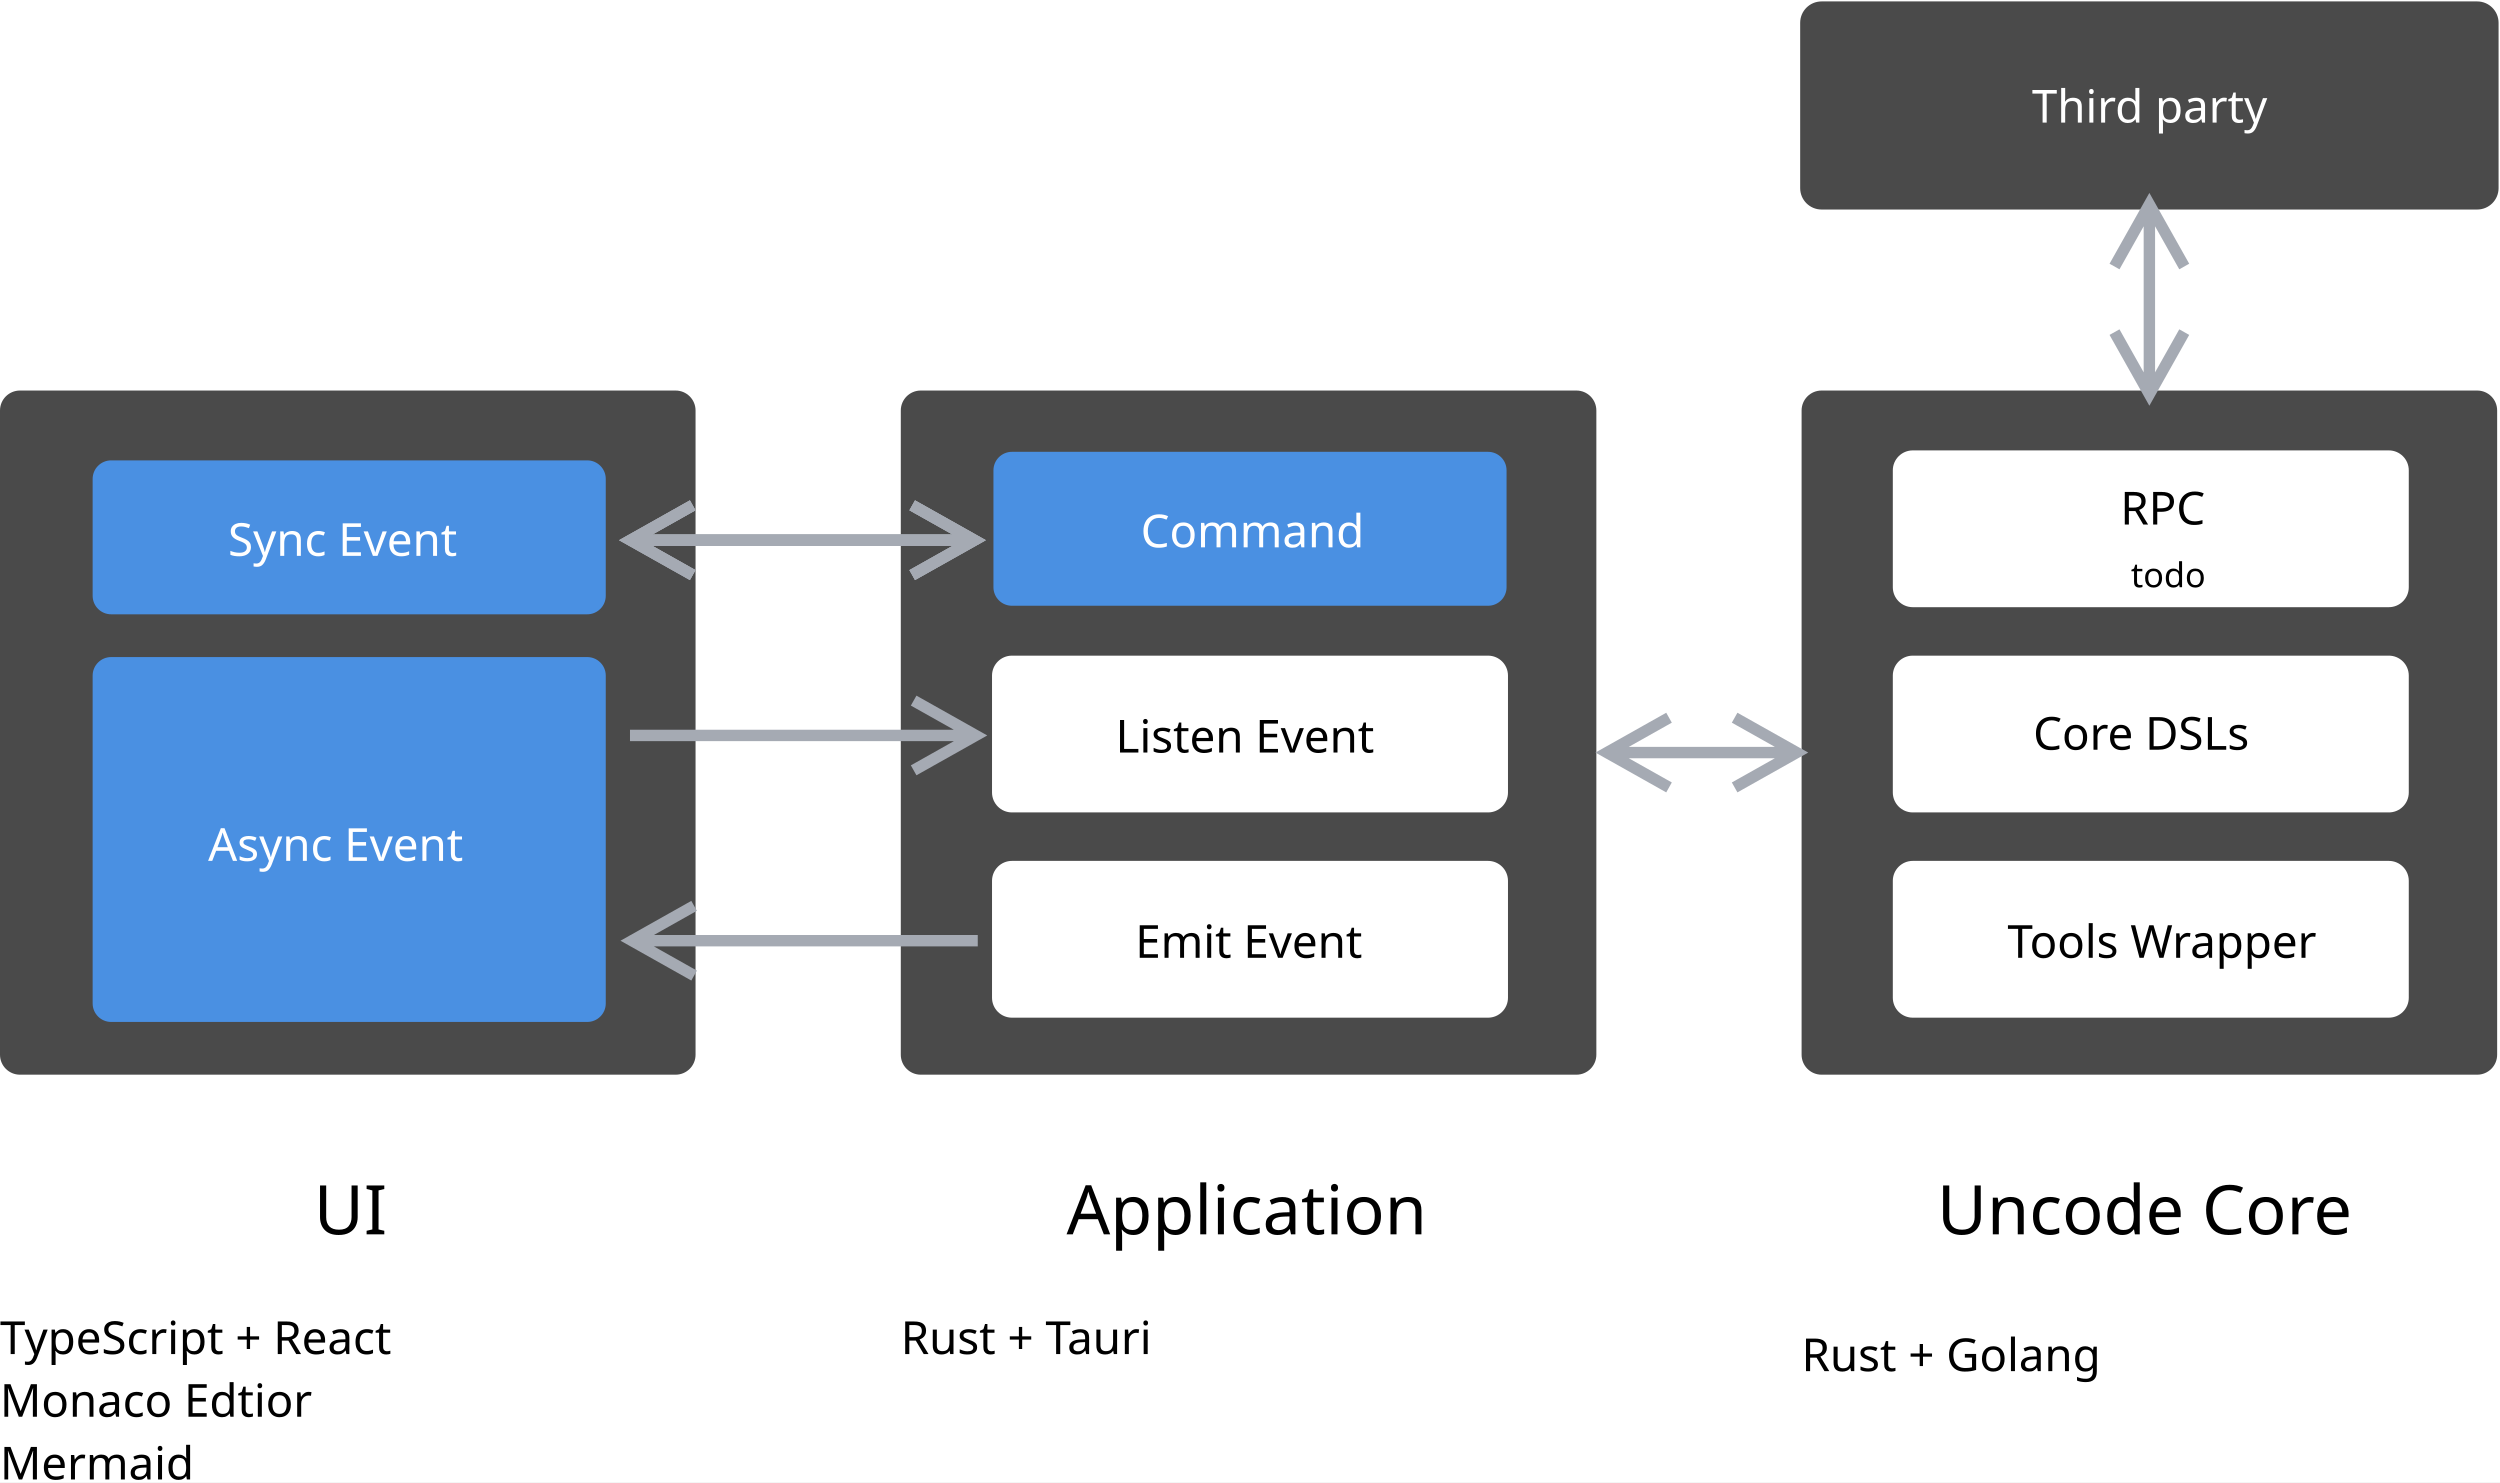
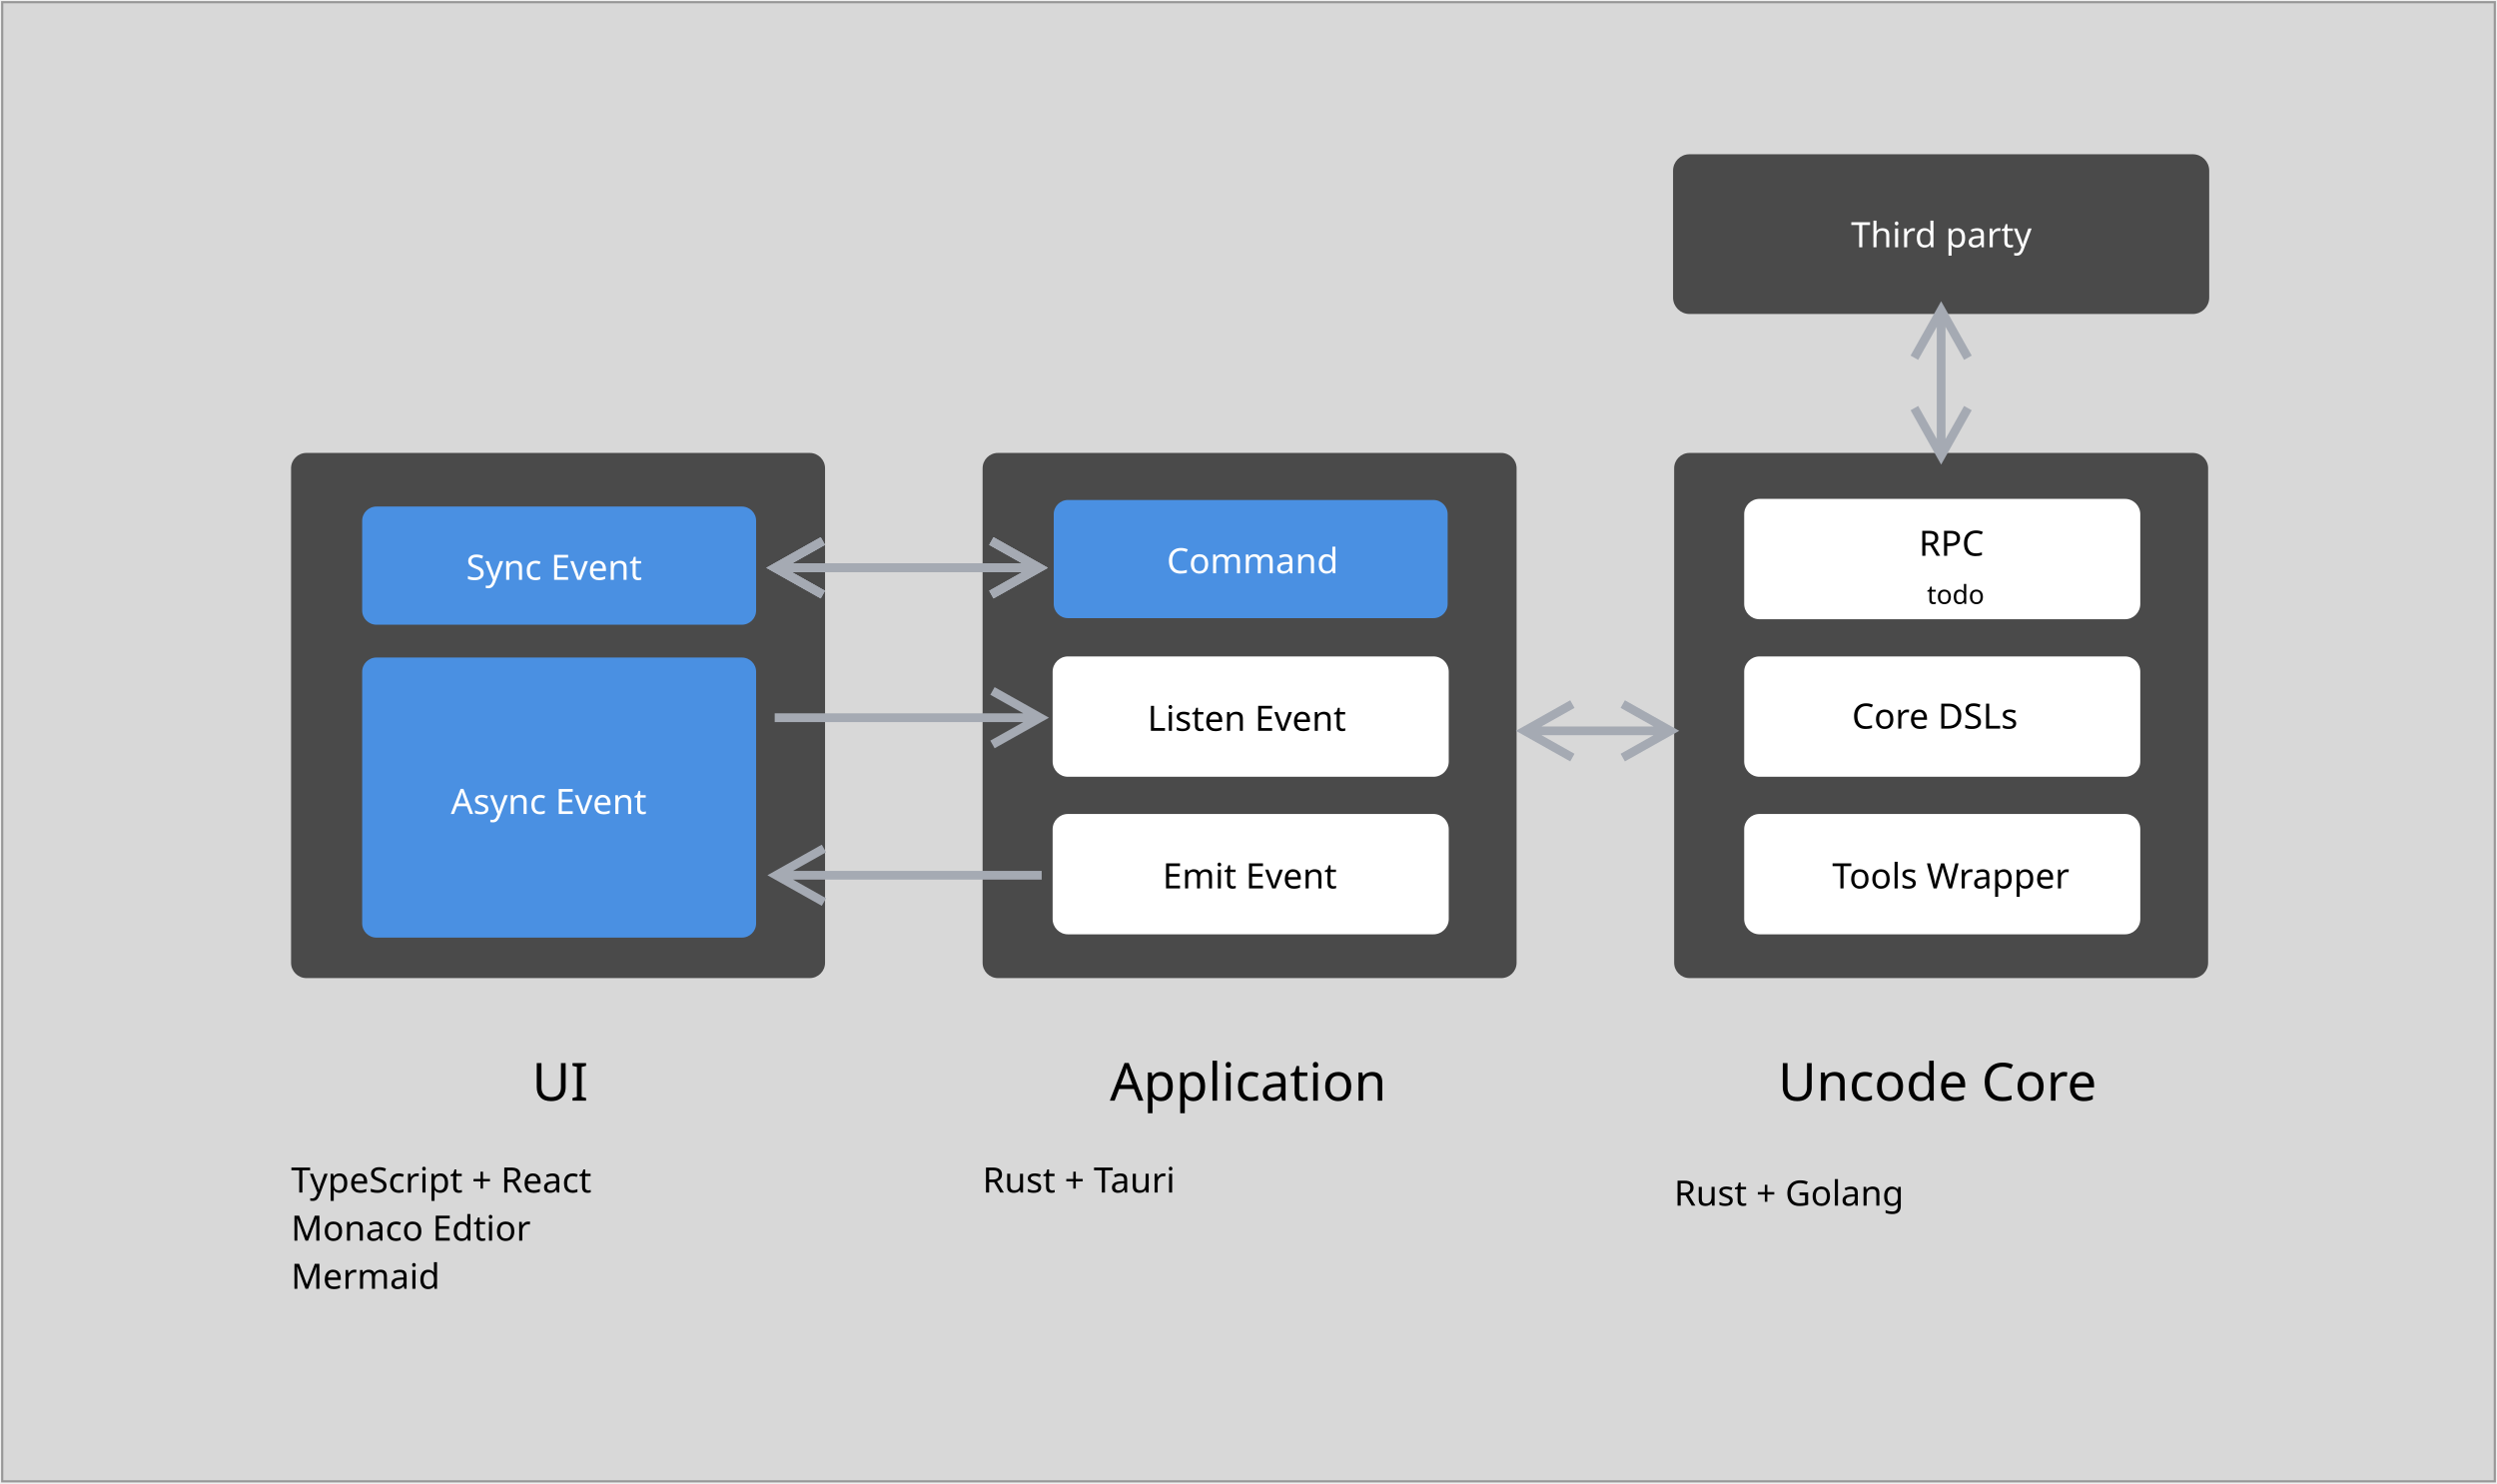
- <svg xmlns="http://www.w3.org/2000/svg" width="877px" height="520px" viewBox="0 0 877 520" version="1.1">
-   <rect width="100%" height="100%" fill="#fff" />
-   <g id="Page-1" stroke="none" stroke-width="1" fill-rule="evenodd">
-     <g id="Group-10" transform="translate(0, 1)">
-       <g id="Group-4" transform="translate(0, 136)">
+ <svg xmlns="http://www.w3.org/2000/svg" width="1141px" height="678px" viewBox="0 0 1141 678" version="1.1">
+   <g id="Page-1" stroke="none" stroke-width="1" fill="none" fill-rule="evenodd">
+     <g id="Group-10" transform="translate(1, 1)">
+       <rect id="Rectangle" stroke="#979797" fill="#D8D8D8" x="0" y="0" width="1139" height="676" />
+       <g id="Group-4" transform="translate(132, 206)">
        <rect id="Rectangle" fill="#4A4A4A" x="0" y="0" width="244" height="240" rx="7" />
        <g id="Group-8" transform="translate(32, 24)">
          <rect id="Rectangle" stroke="#4A4A4A" fill="#4A90E2" x="0" y="0" width="181" height="55" rx="7" />
          <text id="Sync-Event" font-family="PingFangSC-Semibold, PingFang SC" font-size="16" font-weight="500" fill="#FFFFFF">
            <tspan x="48" y="34">Sync Event</tspan>
          </text>
        </g>
        <g id="Group-9" transform="translate(32, 93)">
          <rect id="Rectangle" stroke="#4A4A4A" fill="#4A90E2" x="0" y="0" width="181" height="129" rx="7" />
          <text id="Async-Event" font-family="PingFangSC-Semibold, PingFang SC" font-size="16" font-weight="500" fill="#FFFFFF">
            <tspan x="41" y="72">Async Event</tspan>
          </text>
        </g>
      </g>
-       <g id="Group-2" transform="translate(316, 136)">
+       <g id="Group-2" transform="translate(448, 206)">
        <rect id="Rectangle" fill="#4A4A4A" x="0" y="0" width="244" height="240" rx="7" />
        <rect id="Rectangle" stroke="#4A4A4A" fill="#4A90E2" x="32" y="21" width="181" height="55" rx="7" />
        <rect id="Rectangle" fill="#FFFFFF" x="32" y="93" width="181" height="55" rx="7" />
        <rect id="Rectangle" fill="#FFFFFF" x="32" y="165" width="181" height="55" rx="7" />
      </g>
-       <g id="Group" transform="translate(632, 136)">
+       <g id="Group" transform="translate(764, 206)">
        <rect id="Rectangle" fill="#4A4A4A" x="0" y="0" width="244" height="240" rx="7" />
        <rect id="Rectangle" fill="#FFFFFF" x="32" y="21" width="181" height="55" rx="7" />
        <rect id="Rectangle" fill="#FFFFFF" x="32" y="93" width="181" height="55" rx="7" />
        <rect id="Rectangle" fill="#FFFFFF" x="32" y="165" width="181" height="55" rx="7" />
      </g>
-       <g id="Group-3" transform="translate(632, 0)">
+       <g id="Group-3" transform="translate(764, 70)">
        <rect id="Rectangle" stroke="#4A4A4A" fill="#4A4A4A" x="0" y="0" width="244" height="72" rx="7" />
        <text id="Third-party" font-family="PingFangSC-Semibold, PingFang SC" font-size="16" font-weight="500" fill="#FFFFFF">
          <tspan x="80.804" y="42">Third party</tspan>
        </text>
      </g>
-       <g id="Group-7" transform="translate(0, 407)" fill="#000000" font-family="PingFangSC-Semibold, PingFang SC" font-weight="500">
+       <g id="Group-7" transform="translate(132, 477)" fill="#000000" font-family="PingFangSC-Semibold, PingFang SC" font-weight="500">
        <text id="UI" font-size="24">
          <tspan x="110.108" y="25">UI </tspan>
        </text>
        <text id="TypeScript-+-React-M" font-size="16">
          <tspan x="0" y="67">TypeScript + React</tspan>
          <tspan x="0" y="89">Monaco Edtior</tspan>
          <tspan x="0" y="111">Mermaid </tspan>
        </text>
      </g>
-       <g id="Group-5" transform="translate(316, 407)" fill="#000000" font-family="PingFangSC-Semibold, PingFang SC" font-weight="500">
+       <g id="Group-5" transform="translate(448, 477)" fill="#000000" font-family="PingFangSC-Semibold, PingFang SC" font-weight="500">
        <text id="Rust-+-Tauri" font-size="16">
          <tspan x="0" y="67">Rust + Tauri</tspan>
        </text>
        <text id="Application" font-size="24">
          <tspan x="58.144" y="25">Application </tspan>
        </text>
      </g>
-       <g id="Group-6" transform="translate(632, 407)" fill="#000000" font-family="PingFangSC-Semibold, PingFang SC" font-weight="500">
+       <g id="Group-6" transform="translate(764, 477)" fill="#000000" font-family="PingFangSC-Semibold, PingFang SC" font-weight="500">
        <text id="Rust-+-Golang" font-size="16">
          <tspan x="0" y="73">Rust + Golang</tspan>
          <tspan x="0" y="95" />
        </text>
        <text id="Uncode-Core" font-size="24">
          <tspan x="47.488" y="25">Uncode Core</tspan>
        </text>
      </g>
      <text id="Command" font-family="PingFangSC-Semibold, PingFang SC" font-size="16" font-weight="500" fill="#FFFFFF">
-         <tspan x="400.16" y="191">Command</tspan>
+         <tspan x="532.16" y="261">Command</tspan>
      </text>
      <text id="Listen-Event" font-family="PingFangSC-Semibold, PingFang SC" font-size="16" font-weight="500" fill="#000000">
-         <tspan x="391.356" y="263">Listen Event</tspan>
+         <tspan x="523.356" y="333">Listen Event</tspan>
      </text>
      <text id="Emit-Event" font-family="PingFangSC-Semibold, PingFang SC" font-size="16" font-weight="500" fill="#000000">
-         <tspan x="398.268" y="335">Emit Event</tspan>
+         <tspan x="530.268" y="405">Emit Event</tspan>
      </text>
      <text id="Core-DSLs" font-family="PingFangSC-Semibold, PingFang SC" font-size="16" font-weight="500" fill="#000000">
-         <tspan x="713.248" y="262">Core DSLs</tspan>
+         <tspan x="845.248" y="332">Core DSLs</tspan>
      </text>
      <text id="RPC-todo" font-family="PingFangSC-Semibold, PingFang SC" font-size="16" font-weight="500" fill="#000000">
-         <tspan x="743.828" y="183">RPC </tspan>
-         <tspan x="747.516" y="205" font-size="12">todo</tspan>
+         <tspan x="875.828" y="253">RPC </tspan>
+         <tspan x="879.516" y="275" font-size="12">todo</tspan>
      </text>
      <text id="Tools-Wrapper" font-family="PingFangSC-Semibold, PingFang SC" font-size="16" font-weight="500" fill="#000000">
-         <tspan x="704.232" y="335">Tools Wrapper</tspan>
+         <tspan x="836.232" y="405">Tools Wrapper</tspan>
      </text>
-       <path id="Line" d="M320.987,174.526 L322.731,175.507 L342.731,186.757 L345.829,188.5 L342.731,190.243 L322.731,201.493 L320.987,202.474 L319.026,198.987 L320.769,198.007 L334.113,190.5 L228.886,190.5 L242.231,198.007 L243.974,198.987 L242.013,202.474 L240.269,201.493 L220.269,190.243 L217.171,188.5 L220.269,186.757 L240.269,175.507 L242.013,174.526 L243.974,178.013 L242.231,178.993 L228.885,186.5 L334.114,186.5 L320.769,178.993 L319.026,178.013 L320.987,174.526 Z" fill="#A5AAB3" fill-rule="nonzero" />
-       <path id="Line" d="M320.987,174.526 L322.731,175.507 L342.731,186.757 L345.829,188.5 L342.731,190.243 L322.731,201.493 L320.987,202.474 L319.026,198.987 L320.769,198.007 L334.113,190.5 L228.886,190.5 L242.231,198.007 L243.974,198.987 L242.013,202.474 L240.269,201.493 L220.269,190.243 L217.171,188.5 L220.269,186.757 L240.269,175.507 L242.013,174.526 L243.974,178.013 L242.231,178.993 L228.885,186.5 L334.114,186.5 L320.769,178.993 L319.026,178.013 L320.987,174.526 Z" fill="#A5AAB3" fill-rule="nonzero" />
-       <path id="Line" d="M320.987,174.526 L322.731,175.507 L342.731,186.757 L345.829,188.5 L342.731,190.243 L322.731,201.493 L320.987,202.474 L319.026,198.987 L320.769,198.007 L334.113,190.5 L228.886,190.5 L242.231,198.007 L243.974,198.987 L242.013,202.474 L240.269,201.493 L220.269,190.243 L217.171,188.5 L220.269,186.757 L240.269,175.507 L242.013,174.526 L243.974,178.013 L242.231,178.993 L228.885,186.5 L334.114,186.5 L320.769,178.993 L319.026,178.013 L320.987,174.526 Z" fill="#A5AAB3" fill-rule="nonzero" />
-       <path id="Line" d="M609.487,249.026 L611.231,250.007 L631.231,261.257 L634.329,263 L631.231,264.743 L611.231,275.993 L609.487,276.974 L607.526,273.487 L609.269,272.507 L622.613,265 L571.386,265 L584.731,272.507 L586.474,273.487 L584.513,276.974 L582.769,275.993 L562.769,264.743 L559.671,263 L562.769,261.257 L582.769,250.007 L584.513,249.026 L586.474,252.513 L584.731,253.493 L571.385,261 L622.614,261 L609.269,253.493 L607.526,252.513 L609.487,249.026 Z" fill="#A5AAB3" fill-rule="nonzero" />
-       <path id="Line" d="M754,66.671 L755.743,69.769 L766.993,89.769 L767.974,91.513 L764.487,93.474 L763.507,91.731 L756,78.386 L756,129.613 L763.507,116.269 L764.487,114.526 L767.974,116.487 L766.993,118.231 L755.743,138.231 L754,141.329 L752.257,138.231 L741.007,118.231 L740.026,116.487 L743.513,114.526 L744.493,116.269 L752,129.614 L752,78.385 L744.493,91.731 L743.513,93.474 L740.026,91.513 L741.007,89.769 L752.257,69.769 L754,66.671 Z" fill="#A5AAB3" fill-rule="nonzero" />
-       <path id="Line" d="M242.513,315.026 L244.474,318.513 L242.731,319.493 L229.385,327 L343,327 L343,331 L229.386,331 L242.731,338.507 L244.474,339.487 L242.513,342.974 L240.769,341.993 L220.769,330.743 L217.671,329 L220.769,327.257 L240.769,316.007 L242.513,315.026 Z" fill="#A5AAB3" fill-rule="nonzero" />
-       <path id="Line" d="M321.487,243.026 L323.231,244.007 L343.231,255.257 L346.329,257 L343.231,258.743 L323.231,269.993 L321.487,270.974 L319.526,267.487 L321.269,266.507 L334.613,259 L221,259 L221,255 L334.614,255 L321.269,247.493 L319.526,246.513 L321.487,243.026 Z" fill="#A5AAB3" fill-rule="nonzero" />
+       <path id="Line" d="M452.987,244.526 L454.731,245.507 L474.731,256.757 L477.829,258.5 L474.731,260.243 L454.731,271.493 L452.987,272.474 L451.026,268.987 L452.769,268.007 L466.113,260.5 L360.886,260.5 L374.231,268.007 L375.974,268.987 L374.013,272.474 L372.269,271.493 L352.269,260.243 L349.171,258.5 L352.269,256.757 L372.269,245.507 L374.013,244.526 L375.974,248.013 L374.231,248.993 L360.885,256.5 L466.114,256.5 L452.769,248.993 L451.026,248.013 L452.987,244.526 Z" fill="#A5AAB3" fill-rule="nonzero" />
+       <path id="Line" d="M452.987,244.526 L454.731,245.507 L474.731,256.757 L477.829,258.5 L474.731,260.243 L454.731,271.493 L452.987,272.474 L451.026,268.987 L452.769,268.007 L466.113,260.5 L360.886,260.5 L374.231,268.007 L375.974,268.987 L374.013,272.474 L372.269,271.493 L352.269,260.243 L349.171,258.5 L352.269,256.757 L372.269,245.507 L374.013,244.526 L375.974,248.013 L374.231,248.993 L360.885,256.5 L466.114,256.5 L452.769,248.993 L451.026,248.013 L452.987,244.526 Z" fill="#A5AAB3" fill-rule="nonzero" />
+       <path id="Line" d="M452.987,244.526 L454.731,245.507 L474.731,256.757 L477.829,258.5 L474.731,260.243 L454.731,271.493 L452.987,272.474 L451.026,268.987 L452.769,268.007 L466.113,260.5 L360.886,260.5 L374.231,268.007 L375.974,268.987 L374.013,272.474 L372.269,271.493 L352.269,260.243 L349.171,258.5 L352.269,256.757 L372.269,245.507 L374.013,244.526 L375.974,248.013 L374.231,248.993 L360.885,256.5 L466.114,256.5 L452.769,248.993 L451.026,248.013 L452.987,244.526 Z" fill="#A5AAB3" fill-rule="nonzero" />
+       <path id="Line" d="M741.487,319.026 L743.231,320.007 L763.231,331.257 L766.329,333 L763.231,334.743 L743.231,345.993 L741.487,346.974 L739.526,343.487 L741.269,342.507 L754.612,335 L703.387,335 L716.731,342.507 L718.474,343.487 L716.513,346.974 L714.769,345.993 L694.769,334.743 L691.671,333 L694.769,331.257 L714.769,320.007 L716.513,319.026 L718.474,322.513 L716.731,323.493 L703.384,331 L754.615,331 L741.269,323.493 L739.526,322.513 L741.487,319.026 Z" fill="#A5AAB3" fill-rule="nonzero" />
+       <path id="Line" d="M886,136.671 L887.743,139.769 L898.993,159.769 L899.974,161.513 L896.487,163.474 L895.507,161.731 L888,148.386 L888,199.613 L895.507,186.269 L896.487,184.526 L899.974,186.487 L898.993,188.231 L887.743,208.231 L886,211.329 L884.257,208.231 L873.007,188.231 L872.026,186.487 L875.513,184.526 L876.493,186.269 L884,199.614 L884,148.385 L876.493,161.731 L875.513,163.474 L872.026,161.513 L873.007,159.769 L884.257,139.769 L886,136.671 Z" fill="#A5AAB3" fill-rule="nonzero" />
+       <path id="Line" d="M374.513,385.026 L376.474,388.513 L374.731,389.493 L361.385,397 L475,397 L475,401 L361.386,401 L374.731,408.507 L376.474,409.487 L374.513,412.974 L372.769,411.993 L352.769,400.743 L349.671,399 L352.769,397.257 L372.769,386.007 L374.513,385.026 Z" fill="#A5AAB3" fill-rule="nonzero" />
+       <path id="Line" d="M453.487,313.026 L455.231,314.007 L475.231,325.257 L478.329,327 L475.231,328.743 L455.231,339.993 L453.487,340.974 L451.526,337.487 L453.269,336.507 L466.613,329 L353,329 L353,325 L466.614,325 L453.269,317.493 L451.526,316.513 L453.487,313.026 Z" fill="#A5AAB3" fill-rule="nonzero" />
    </g>
  </g>
</svg>
